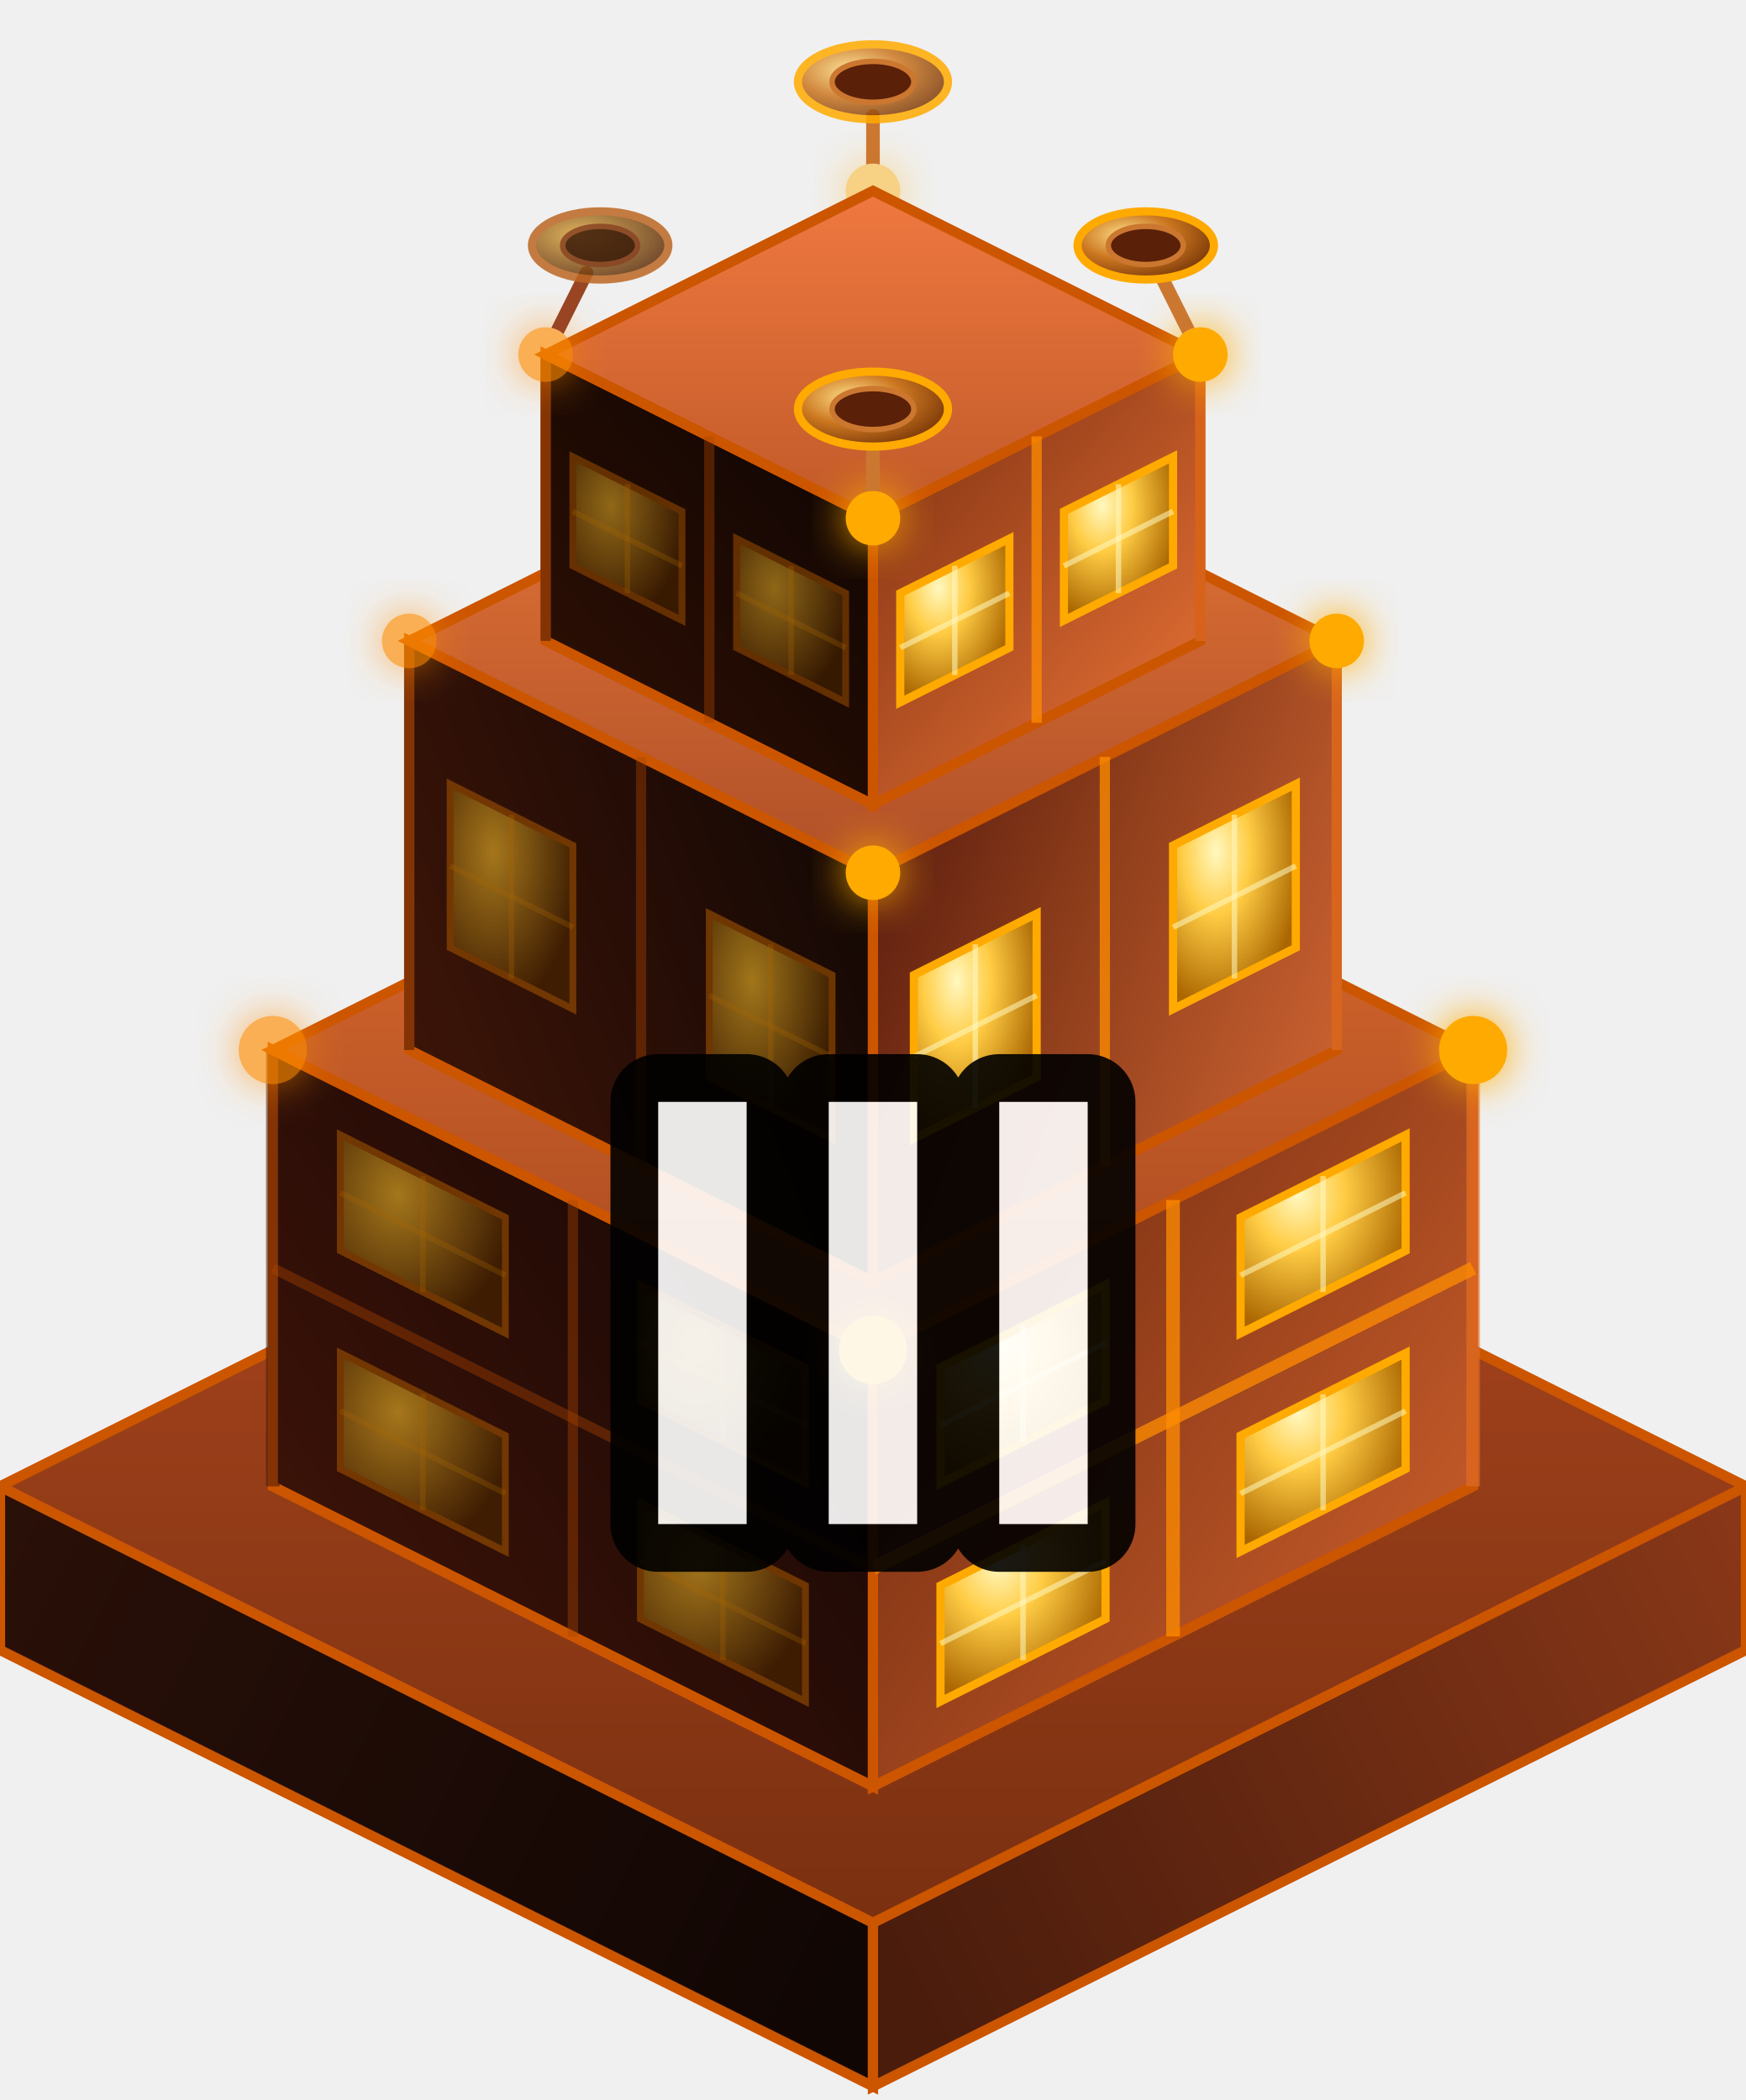
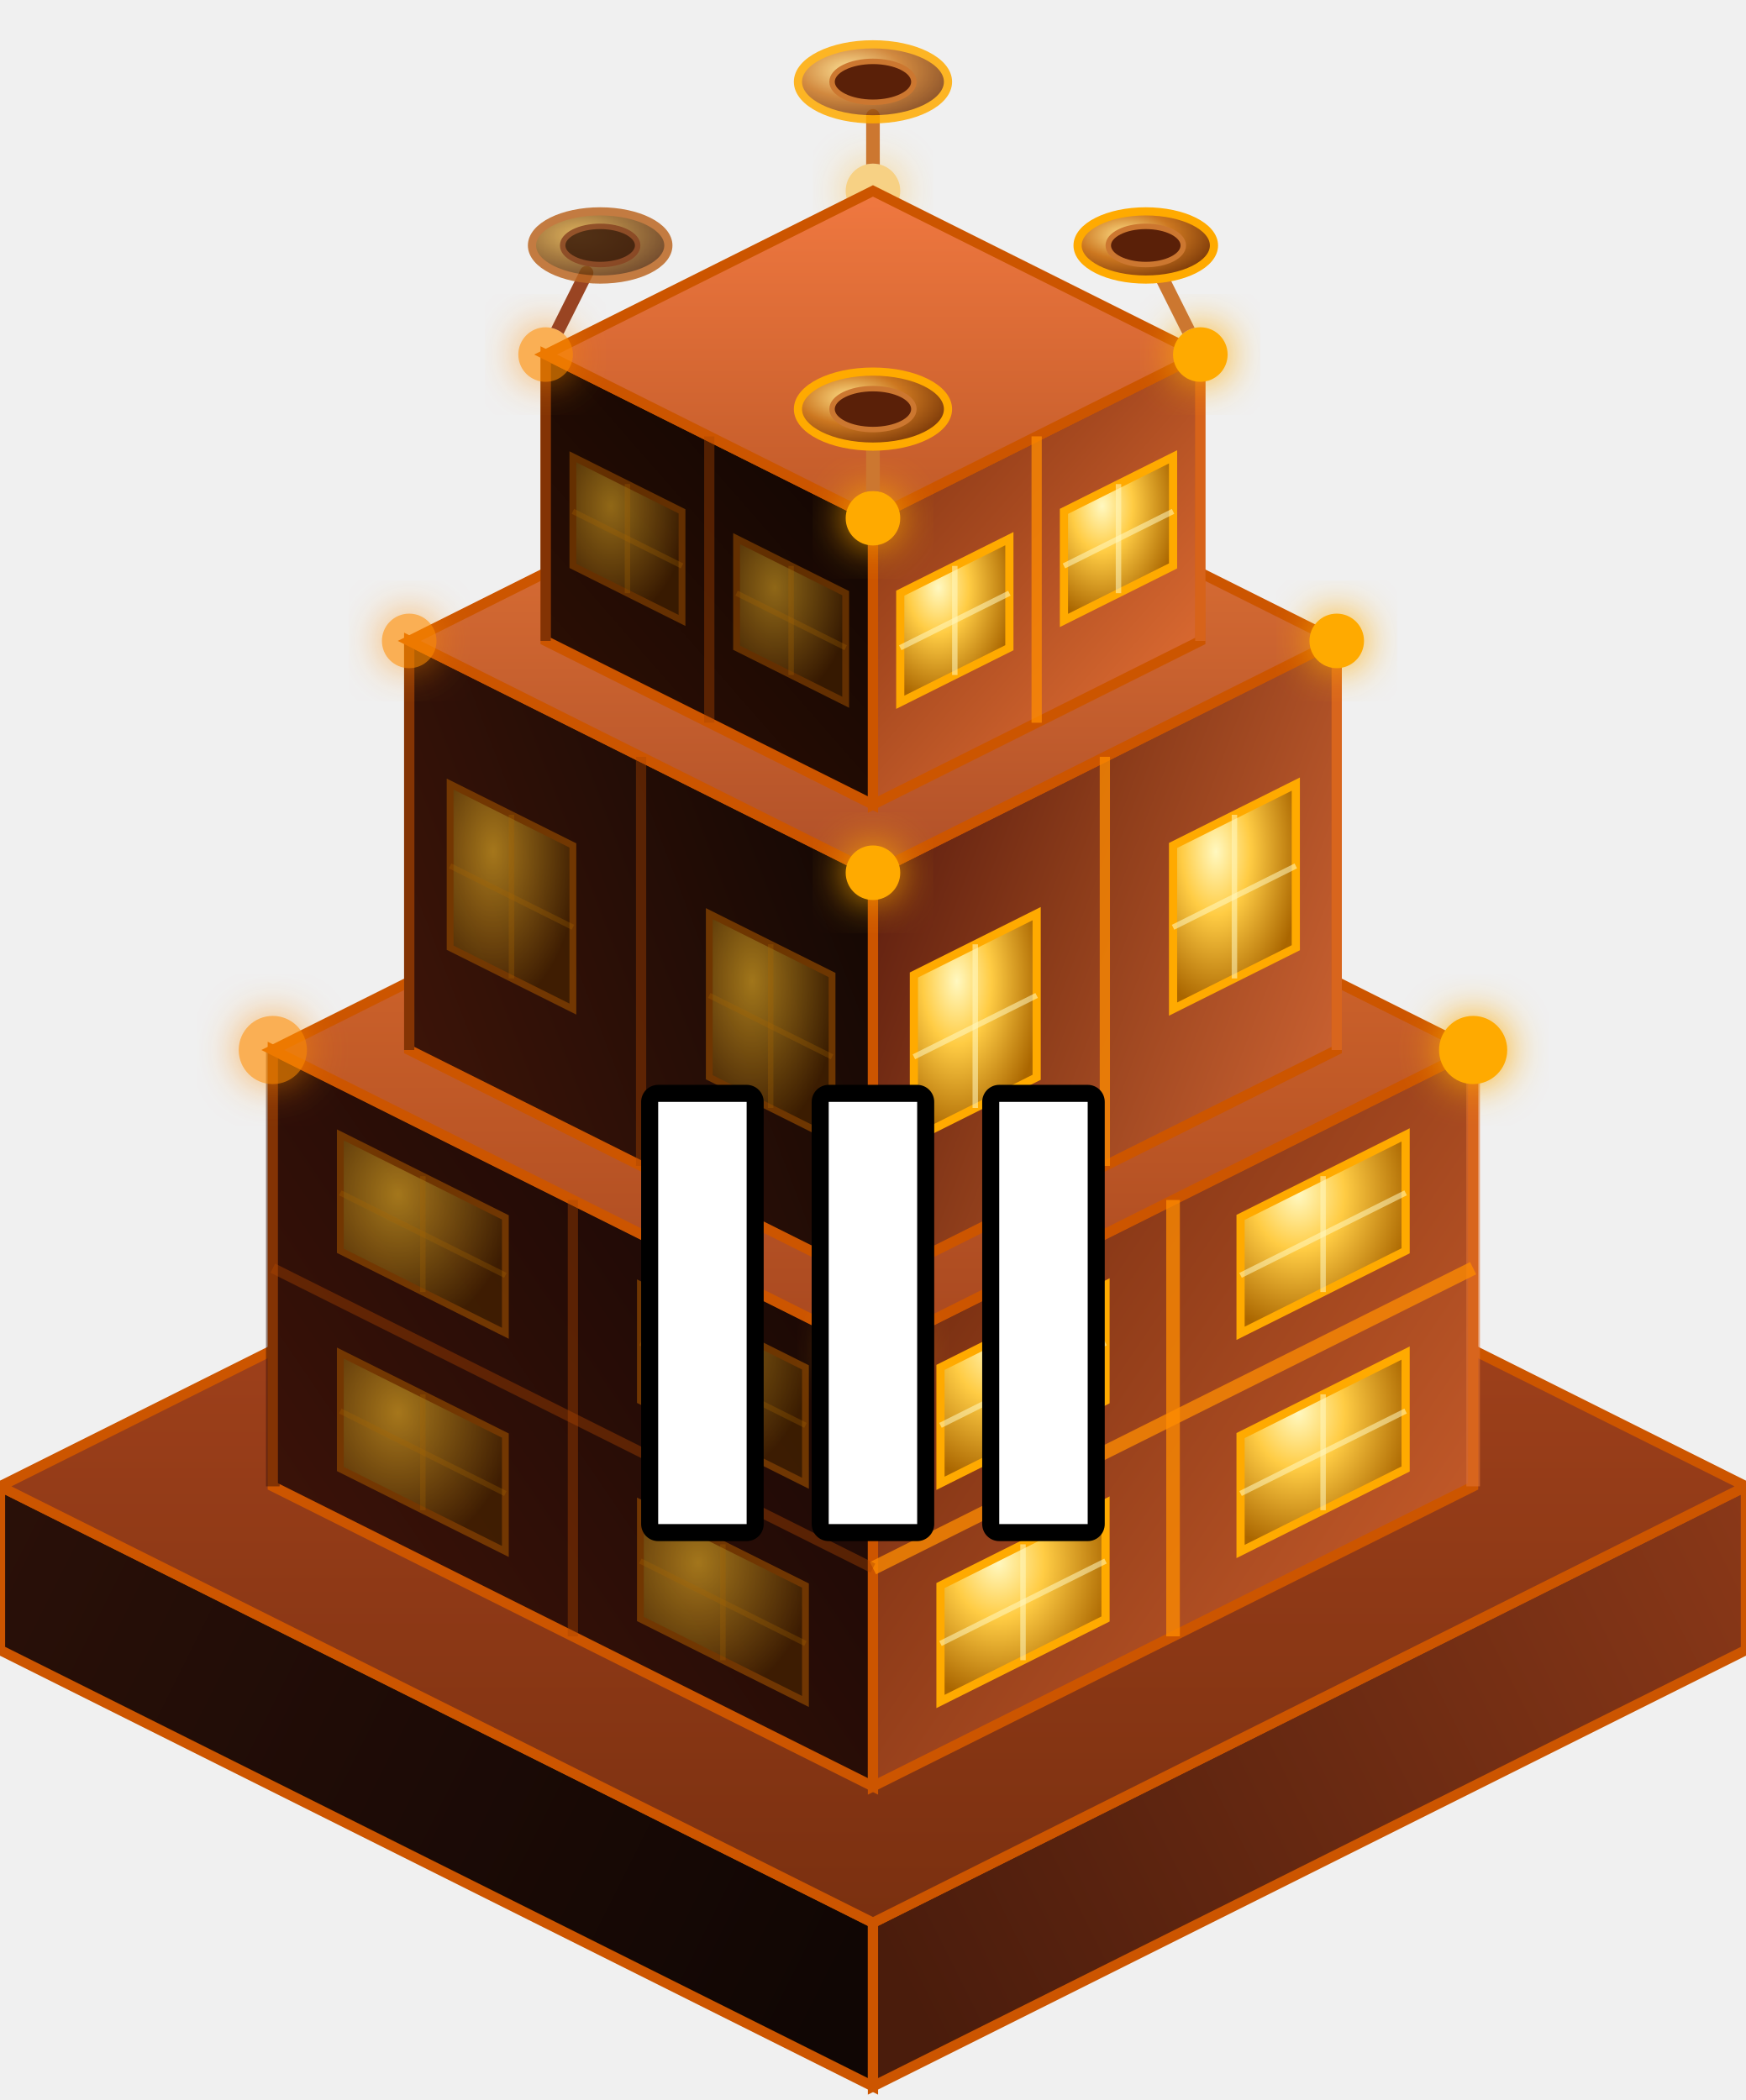
<svg xmlns="http://www.w3.org/2000/svg" viewBox="-128 -178 256 308" width="256" height="308">
  <defs>
    <linearGradient id="fR" gradientUnits="userSpaceOnUse" x1="128" y1="40" x2="0" y2="104">
      <stop offset="0%" stop-color="#8a3818" />
      <stop offset="100%" stop-color="#4a1c0c" />
    </linearGradient>
    <linearGradient id="fL" gradientUnits="userSpaceOnUse" x1="-128" y1="40" x2="0" y2="104">
      <stop offset="0%" stop-color="#2a1008" />
      <stop offset="100%" stop-color="#100604" />
    </linearGradient>
    <linearGradient id="fT" gradientUnits="userSpaceOnUse" x1="0" y1="-24" x2="0" y2="104">
      <stop offset="0%" stop-color="#b04820" />
      <stop offset="100%" stop-color="#7a3010" />
    </linearGradient>
    <linearGradient id="aR" gradientUnits="userSpaceOnUse" x1="88" y1="16" x2="0" y2="-44">
      <stop offset="0%" stop-color="#c05828" />
      <stop offset="60%" stop-color="#8c3a18" />
      <stop offset="100%" stop-color="#5c2008" />
    </linearGradient>
    <linearGradient id="aL" gradientUnits="userSpaceOnUse" x1="-88" y1="16" x2="0" y2="-44">
      <stop offset="0%" stop-color="#3a1208" />
      <stop offset="100%" stop-color="#120604" />
    </linearGradient>
    <linearGradient id="aT" gradientUnits="userSpaceOnUse" x1="0" y1="-92" x2="0" y2="-4">
      <stop offset="0%" stop-color="#e07030" />
      <stop offset="100%" stop-color="#a84820" />
    </linearGradient>
    <radialGradient id="winW" cx="35%" cy="30%" r="70%">
      <stop offset="0%" stop-color="#fff8c0" />
      <stop offset="40%" stop-color="#ffcc44" />
      <stop offset="100%" stop-color="#aa6600" />
    </radialGradient>
    <radialGradient id="winD" cx="35%" cy="30%" r="70%">
      <stop offset="0%" stop-color="#cc9922" />
      <stop offset="100%" stop-color="#442200" />
    </radialGradient>
    <linearGradient id="cR" gradientUnits="userSpaceOnUse" x1="48" y1="-24" x2="0" y2="-66">
      <stop offset="0%" stop-color="#d86830" />
      <stop offset="50%" stop-color="#a84a20" />
      <stop offset="100%" stop-color="#7c3010" />
    </linearGradient>
    <linearGradient id="cL" gradientUnits="userSpaceOnUse" x1="-48" y1="-24" x2="0" y2="-66">
      <stop offset="0%" stop-color="#2a0e04" />
      <stop offset="100%" stop-color="#0c0402" />
    </linearGradient>
    <linearGradient id="cT" gradientUnits="userSpaceOnUse" x1="0" y1="-90" x2="0" y2="-42">
      <stop offset="0%" stop-color="#f07840" />
      <stop offset="100%" stop-color="#c05a28" />
    </linearGradient>
    <radialGradient id="dishAmber" cx="35%" cy="35%" r="70%">
      <stop offset="0%" stop-color="#ffe088" />
      <stop offset="50%" stop-color="#cc7720" />
      <stop offset="100%" stop-color="#7a3808" />
    </radialGradient>
    <radialGradient id="dishAmberD" cx="35%" cy="35%" r="70%">
      <stop offset="0%" stop-color="#ddaa44" />
      <stop offset="50%" stop-color="#996622" />
      <stop offset="100%" stop-color="#5a2c0a" />
    </radialGradient>
    <linearGradient id="bR" gradientUnits="userSpaceOnUse" x1="68" y1="-34" x2="0" y2="-60">
      <stop offset="0%" stop-color="#c86030" />
      <stop offset="60%" stop-color="#8c3c1a" />
      <stop offset="100%" stop-color="#602010" />
    </linearGradient>
    <linearGradient id="bL" gradientUnits="userSpaceOnUse" x1="-68" y1="-34" x2="0" y2="-60">
      <stop offset="0%" stop-color="#3c1408" />
      <stop offset="100%" stop-color="#140804" />
    </linearGradient>
    <linearGradient id="bT" gradientUnits="userSpaceOnUse" x1="0" y1="-128" x2="0" y2="-60">
      <stop offset="0%" stop-color="#e87838" />
      <stop offset="100%" stop-color="#b05028" />
    </linearGradient>
    <filter id="glow" x="-60%" y="-60%" width="220%" height="220%">
      <feGaussianBlur stdDeviation="3" result="blur" />
      <feMerge>
        <feMergeNode in="blur" />
        <feMergeNode in="SourceGraphic" />
      </feMerge>
    </filter>
    <mask id="mNdish" maskUnits="userSpaceOnUse" x="-128" y="-178" width="256" height="308">
      <rect x="-128" y="-178" width="256" height="308" fill="white" />
      <circle cx="0" cy="-90" r="4" fill="black" />
    </mask>
    <mask id="mEdish" maskUnits="userSpaceOnUse" x="-128" y="-178" width="256" height="308">
      <rect x="-128" y="-178" width="256" height="308" fill="white" />
      <circle cx="48" cy="-66" r="4" fill="black" />
    </mask>
    <mask id="mWdish" maskUnits="userSpaceOnUse" x="-128" y="-178" width="256" height="308">
      <rect x="-128" y="-178" width="256" height="308" fill="white" />
      <circle cx="-48" cy="-66" r="4" fill="black" />
    </mask>
    <mask id="mSdish" maskUnits="userSpaceOnUse" x="-128" y="-178" width="256" height="308">
      <rect x="-128" y="-178" width="256" height="308" fill="white" />
      <circle cx="0" cy="-42" r="4" fill="black" />
    </mask>
  </defs>
  <polygon points="-128,64 0,128 0,104 -128,40" fill="url(#fL)" stroke="#cc5500" stroke-width="1.5" />
  <polygon points="128,64 0,128 0,104 128,40" fill="url(#fR)" stroke="#cc5500" stroke-width="1.5" />
  <polygon points="0,-24 128,40 0,104 -128,40" fill="url(#fT)" stroke="#cc5500" stroke-width="1.5" />
  <g transform="translate(0, 24)">
    <polygon points="-88,16 0,60 0,-4 -88,-48" fill="url(#aL)" stroke="#cc5500" stroke-width="1.5" />
    <line x1="-88" y1="16" x2="-88" y2="-48" stroke="#3a1208" stroke-width="2" opacity="0.5" />
    <polygon points="-78.1,13.45 -53.9,25.55 -53.9,8.55 -78.1,-3.55" fill="url(#winD)" stroke="#884400" stroke-width="1" opacity="0.75" />
    <line x1="-66" y1="2.5" x2="-66" y2="19.5" stroke="#aa6600" stroke-width="0.8" opacity="0.28" />
    <line x1="-78.1" y1="4.95" x2="-53.9" y2="17.05" stroke="#aa6600" stroke-width="0.8" opacity="0.28" />
    <polygon points="-34.1,35.45 -9.9,47.55 -9.9,30.55 -34.1,18.45" fill="url(#winD)" stroke="#884400" stroke-width="1" opacity="0.75" />
    <line x1="-22" y1="24.5" x2="-22" y2="41.5" stroke="#aa6600" stroke-width="0.8" opacity="0.28" />
    <line x1="-34.1" y1="26.95" x2="-9.9" y2="39.05" stroke="#aa6600" stroke-width="0.8" opacity="0.28" />
    <polygon points="-78.1,-18.55 -53.9,-6.45 -53.9,-23.45 -78.1,-35.55" fill="url(#winD)" stroke="#884400" stroke-width="1" opacity="0.75" />
    <line x1="-66" y1="-29.5" x2="-66" y2="-12.5" stroke="#aa6600" stroke-width="0.8" opacity="0.28" />
    <line x1="-78.1" y1="-27.05" x2="-53.9" y2="-14.95" stroke="#aa6600" stroke-width="0.8" opacity="0.28" />
    <polygon points="-34.1,3.45 -9.9,15.55 -9.9,-1.45 -34.1,-13.55" fill="url(#winD)" stroke="#884400" stroke-width="1" opacity="0.75" />
    <line x1="-22" y1="-7.5" x2="-22" y2="9.5" stroke="#aa6600" stroke-width="0.8" opacity="0.28" />
    <line x1="-34.1" y1="-5.05" x2="-9.9" y2="7.05" stroke="#aa6600" stroke-width="0.8" opacity="0.28" />
    <polygon points="88,16 0,60 0,-4 88,-48" fill="url(#aR)" stroke="#cc5500" stroke-width="1.5" />
    <line x1="88" y1="16" x2="88" y2="-48" stroke="#e07030" stroke-width="2" opacity="0.6" />
    <polygon points="78.1,13.45 53.9,25.55 53.9,8.55 78.1,-3.55" fill="url(#winW)" stroke="#ffaa00" stroke-width="1.2" />
    <line x1="66" y1="2.5" x2="66" y2="19.5" stroke="#fff8c0" stroke-width="0.8" opacity="0.55" />
    <line x1="78.1" y1="4.95" x2="53.9" y2="17.05" stroke="#fff8c0" stroke-width="0.8" opacity="0.55" />
    <polygon points="34.1,35.45 9.9,47.55 9.9,30.55 34.1,18.45" fill="url(#winW)" stroke="#ffaa00" stroke-width="1.2" />
    <line x1="22" y1="24.5" x2="22" y2="41.5" stroke="#fff8c0" stroke-width="0.8" opacity="0.55" />
    <line x1="34.1" y1="26.95" x2="9.9" y2="39.05" stroke="#fff8c0" stroke-width="0.8" opacity="0.55" />
    <polygon points="78.1,-18.55 53.9,-6.45 53.9,-23.45 78.1,-35.55" fill="url(#winW)" stroke="#ffaa00" stroke-width="1.2" />
    <line x1="66" y1="-29.5" x2="66" y2="-12.5" stroke="#fff8c0" stroke-width="0.8" opacity="0.55" />
    <line x1="78.1" y1="-27.05" x2="53.9" y2="-14.95" stroke="#fff8c0" stroke-width="0.8" opacity="0.55" />
    <polygon points="34.1,3.45 9.9,15.55 9.9,-1.45 34.1,-13.55" fill="url(#winW)" stroke="#ffaa00" stroke-width="1.2" />
    <line x1="22" y1="-7.5" x2="22" y2="9.5" stroke="#fff8c0" stroke-width="0.8" opacity="0.55" />
    <line x1="34.1" y1="-5.05" x2="9.9" y2="7.05" stroke="#fff8c0" stroke-width="0.8" opacity="0.55" />
    <polygon points="0,-92 88,-48 0,-4 -88,-48" fill="url(#aT)" stroke="#cc5500" stroke-width="1.5" />
    <line x1="44" y1="-26" x2="44" y2="38" stroke="#ff8c00" stroke-width="2" opacity="0.75" />
    <line x1="-44" y1="-26" x2="-44" y2="38" stroke="#aa4400" stroke-width="1.5" opacity="0.4" />
    <line x1="88" y1="-16" x2="0" y2="28" stroke="#ff8c00" stroke-width="2" opacity="0.75" />
    <line x1="0" y1="28" x2="-88" y2="-16" stroke="#aa4400" stroke-width="1.5" opacity="0.4" />
    <circle cx="88" cy="-48" r="5" fill="#ffaa00" filter="url(#glow)" />
    <circle cx="-88" cy="-48" r="5" fill="#ff8c00" filter="url(#glow)" opacity="0.65" />
    <circle cx="0" cy="-4" r="5" fill="#ffaa00" filter="url(#glow)" />
  </g>
  <g transform="translate(0, 10)">
    <polygon points="-68,-34 0,0 0,-60 -68,-94" fill="url(#bL)" stroke="#cc5500" stroke-width="1.5" />
    <line x1="-68" y1="-34" x2="-68" y2="-94" stroke="#3c1408" stroke-width="1.5" opacity="0.5" />
    <polygon points="-44,-40 -62,-49 -62,-73 -44,-64" fill="url(#winD)" stroke="#884400" stroke-width="1" opacity="0.75" />
    <line x1="-53" y1="-44.5" x2="-53" y2="-68.5" stroke="#aa6600" stroke-width="0.8" opacity="0.28" />
    <line x1="-44" y1="-52" x2="-62" y2="-61" stroke="#aa6600" stroke-width="0.8" opacity="0.28" />
    <polygon points="-6,-21 -24,-30 -24,-54 -6,-45" fill="url(#winD)" stroke="#884400" stroke-width="1" opacity="0.75" />
    <line x1="-15" y1="-25.5" x2="-15" y2="-49.5" stroke="#aa6600" stroke-width="0.8" opacity="0.28" />
    <line x1="-6" y1="-33" x2="-24" y2="-42" stroke="#aa6600" stroke-width="0.8" opacity="0.28" />
    <polygon points="68,-34 0,0 0,-60 68,-94" fill="url(#bR)" stroke="#cc5500" stroke-width="1.5" />
    <line x1="68" y1="-34" x2="68" y2="-94" stroke="#e07030" stroke-width="1.5" opacity="0.6" />
    <polygon points="44,-40 62,-49 62,-73 44,-64" fill="url(#winW)" stroke="#ffaa00" stroke-width="1.2" />
    <line x1="53" y1="-44.5" x2="53" y2="-68.5" stroke="#fff8c0" stroke-width="0.8" opacity="0.55" />
    <line x1="44" y1="-52" x2="62" y2="-61" stroke="#fff8c0" stroke-width="0.8" opacity="0.55" />
    <polygon points="6,-21 24,-30 24,-54 6,-45" fill="url(#winW)" stroke="#ffaa00" stroke-width="1.2" />
    <line x1="15" y1="-25.5" x2="15" y2="-49.5" stroke="#fff8c0" stroke-width="0.8" opacity="0.55" />
    <line x1="6" y1="-33" x2="24" y2="-42" stroke="#fff8c0" stroke-width="0.8" opacity="0.55" />
    <circle cx="0" cy="-128" r="4" fill="#ffaa00" filter="url(#glow)" opacity="0.45" />
    <polygon points="0,-128 68,-94 0,-60 -68,-94" fill="url(#bT)" stroke="#cc5500" stroke-width="1.5" />
    <line x1="34" y1="-77" x2="34" y2="-17" stroke="#ff8c00" stroke-width="1.5" opacity="0.75" />
    <line x1="-34" y1="-77" x2="-34" y2="-17" stroke="#aa4400" stroke-width="1.5" opacity="0.4" />
    <circle cx="68" cy="-94" r="4" fill="#ffaa00" filter="url(#glow)" />
    <circle cx="-68" cy="-94" r="4" fill="#ff8c00" filter="url(#glow)" opacity="0.65" />
    <circle cx="0" cy="-60" r="4" fill="#ffaa00" filter="url(#glow)" />
  </g>
  <g transform="translate(0, -60)">
    <polygon points="-48,-24 0,0 0,-42 -48,-66" fill="url(#cL)" stroke="#cc5500" stroke-width="1.5" />
    <line x1="-48" y1="-24" x2="-48" y2="-66" stroke="#3a1208" stroke-width="1.5" opacity="0.5" />
    <polygon points="-44,-35 -28,-27 -28,-43 -44,-51" fill="url(#winD)" stroke="#884400" stroke-width="1" opacity="0.65" />
    <line x1="-36" y1="-47" x2="-36" y2="-31" stroke="#aa6600" stroke-width="0.8" opacity="0.28" />
    <line x1="-44" y1="-43" x2="-28" y2="-35" stroke="#aa6600" stroke-width="0.8" opacity="0.28" />
    <polygon points="-20,-23 -4,-15 -4,-31 -20,-39" fill="url(#winD)" stroke="#884400" stroke-width="1" opacity="0.65" />
    <line x1="-12" y1="-35" x2="-12" y2="-19" stroke="#aa6600" stroke-width="0.8" opacity="0.28" />
    <line x1="-20" y1="-31" x2="-4" y2="-23" stroke="#aa6600" stroke-width="0.8" opacity="0.28" />
    <polygon points="48,-24 0,0 0,-42 48,-66" fill="url(#cR)" stroke="#cc5500" stroke-width="1.5" />
    <line x1="48" y1="-24" x2="48" y2="-66" stroke="#e07030" stroke-width="1.5" opacity="0.55" />
    <polygon points="44,-35 28,-27 28,-43 44,-51" fill="url(#winW)" stroke="#ffaa00" stroke-width="1.2" />
    <line x1="36" y1="-47" x2="36" y2="-31" stroke="#fff8c0" stroke-width="0.8" opacity="0.55" />
    <line x1="44" y1="-43" x2="28" y2="-35" stroke="#fff8c0" stroke-width="0.8" opacity="0.55" />
    <polygon points="20,-23 4,-15 4,-31 20,-39" fill="url(#winW)" stroke="#ffaa00" stroke-width="1.2" />
    <line x1="12" y1="-35" x2="12" y2="-19" stroke="#fff8c0" stroke-width="0.8" opacity="0.55" />
    <line x1="20" y1="-31" x2="4" y2="-23" stroke="#fff8c0" stroke-width="0.8" opacity="0.55" />
    <circle cx="0" cy="-90" r="4" fill="#ffaa00" filter="url(#glow)" opacity="0.45" />
    <polygon points="0,-90 48,-66 0,-42 -48,-66" fill="url(#cT)" stroke="#cc5500" stroke-width="1.5" />
    <line x1="24" y1="-54" x2="24" y2="-12" stroke="#ff8c00" stroke-width="1.5" opacity="0.75" />
    <line x1="-24" y1="-54" x2="-24" y2="-12" stroke="#aa4400" stroke-width="1.5" opacity="0.4" />
    <circle cx="48" cy="-66" r="4" fill="#ffaa00" filter="url(#glow)" />
    <circle cx="-48" cy="-66" r="4" fill="#ff8c00" filter="url(#glow)" opacity="0.65" />
    <circle cx="0" cy="-42" r="4" fill="#ffaa00" filter="url(#glow)" />
  </g>
  <g transform="translate(0, -60)">
    <line x1="0" y1="-90" x2="0" y2="-101" stroke="#cc7730" stroke-width="2" stroke-linecap="round" mask="url(#mNdish)" />
    <ellipse cx="0" cy="-106" rx="11" ry="5.5" fill="url(#dishAmber)" stroke="#ffaa00" stroke-width="1.2" opacity="0.85" />
    <ellipse cx="0" cy="-106" rx="6" ry="3" fill="#5a2008" stroke="#cc7730" stroke-width="0.8" />
    <line x1="48" y1="-66" x2="42" y2="-78" stroke="#cc7730" stroke-width="2" stroke-linecap="round" mask="url(#mEdish)" />
    <ellipse cx="40" cy="-82" rx="10" ry="5" fill="url(#dishAmber)" stroke="#ffaa00" stroke-width="1.2" />
    <ellipse cx="40" cy="-82" rx="5.5" ry="2.8" fill="#5a2008" stroke="#cc7730" stroke-width="0.8" />
    <line x1="-48" y1="-66" x2="-42" y2="-78" stroke="#994422" stroke-width="2" stroke-linecap="round" mask="url(#mWdish)" />
    <ellipse cx="-40" cy="-82" rx="10" ry="5" fill="url(#dishAmberD)" stroke="#bb6622" stroke-width="1.2" opacity="0.85" />
    <ellipse cx="-40" cy="-82" rx="5.5" ry="2.8" fill="#3a1a08" stroke="#884422" stroke-width="0.8" opacity="0.85" />
    <line x1="0" y1="-42" x2="0" y2="-53" stroke="#cc7730" stroke-width="2" stroke-linecap="round" mask="url(#mSdish)" />
    <ellipse cx="0" cy="-58" rx="11" ry="5.5" fill="url(#dishAmber)" stroke="#ffaa00" stroke-width="1.2" />
    <ellipse cx="0" cy="-58" rx="6" ry="3" fill="#5a2008" stroke="#cc7730" stroke-width="0.8" />
  </g>
  <g>
-     <text x="0" y="20" font-family="'Arial Black', Arial, sans-serif" font-weight="900" font-size="90" text-anchor="middle" dominant-baseline="middle" stroke="#000000" stroke-width="14" stroke-linejoin="round" paint-order="stroke" fill="#ffffff" opacity="0.90">III</text>
+     <text x="0" y="20" font-family="'Arial Black', Arial, sans-serif" font-weight="900" font-size="90" text-anchor="middle" dominant-baseline="middle" fill="none" stroke="#000000" stroke-width="5" stroke-linejoin="round">III</text>
+     <text x="0" y="20" font-family="'Arial Black', Arial, sans-serif" font-weight="900" font-size="90" text-anchor="middle" dominant-baseline="middle" fill="#ffffff">III</text>
  </g>
</svg>
